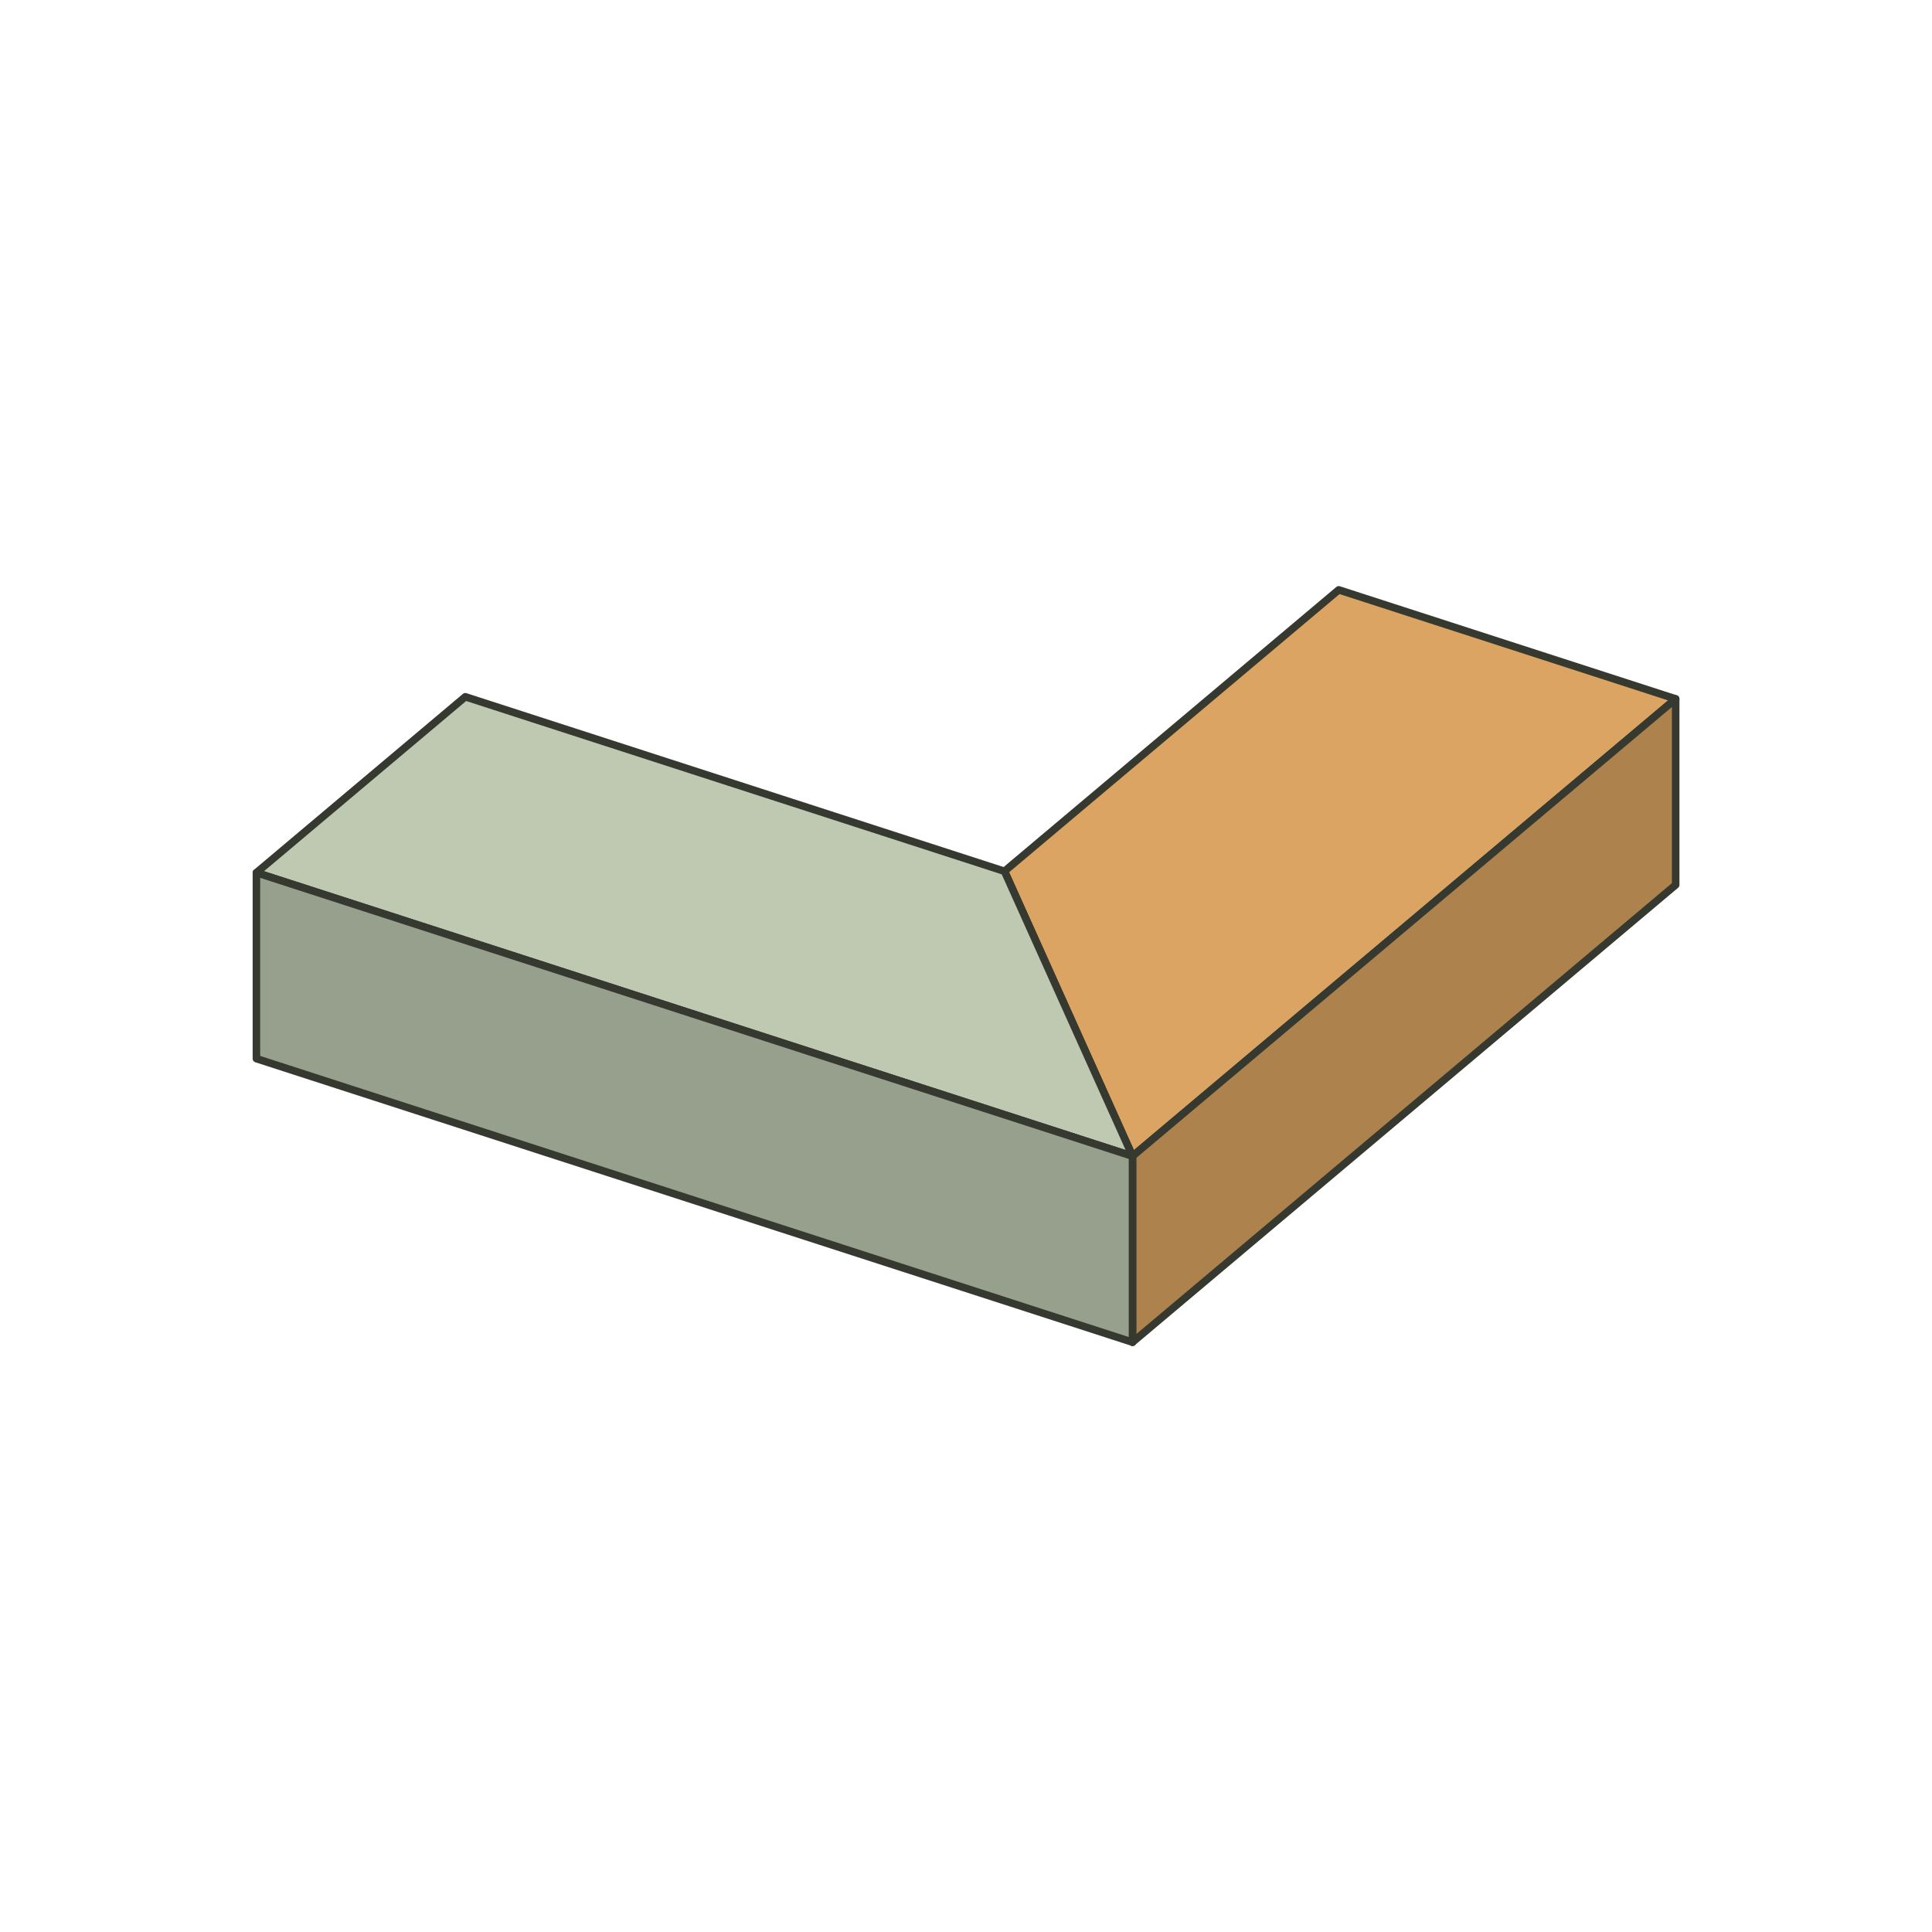
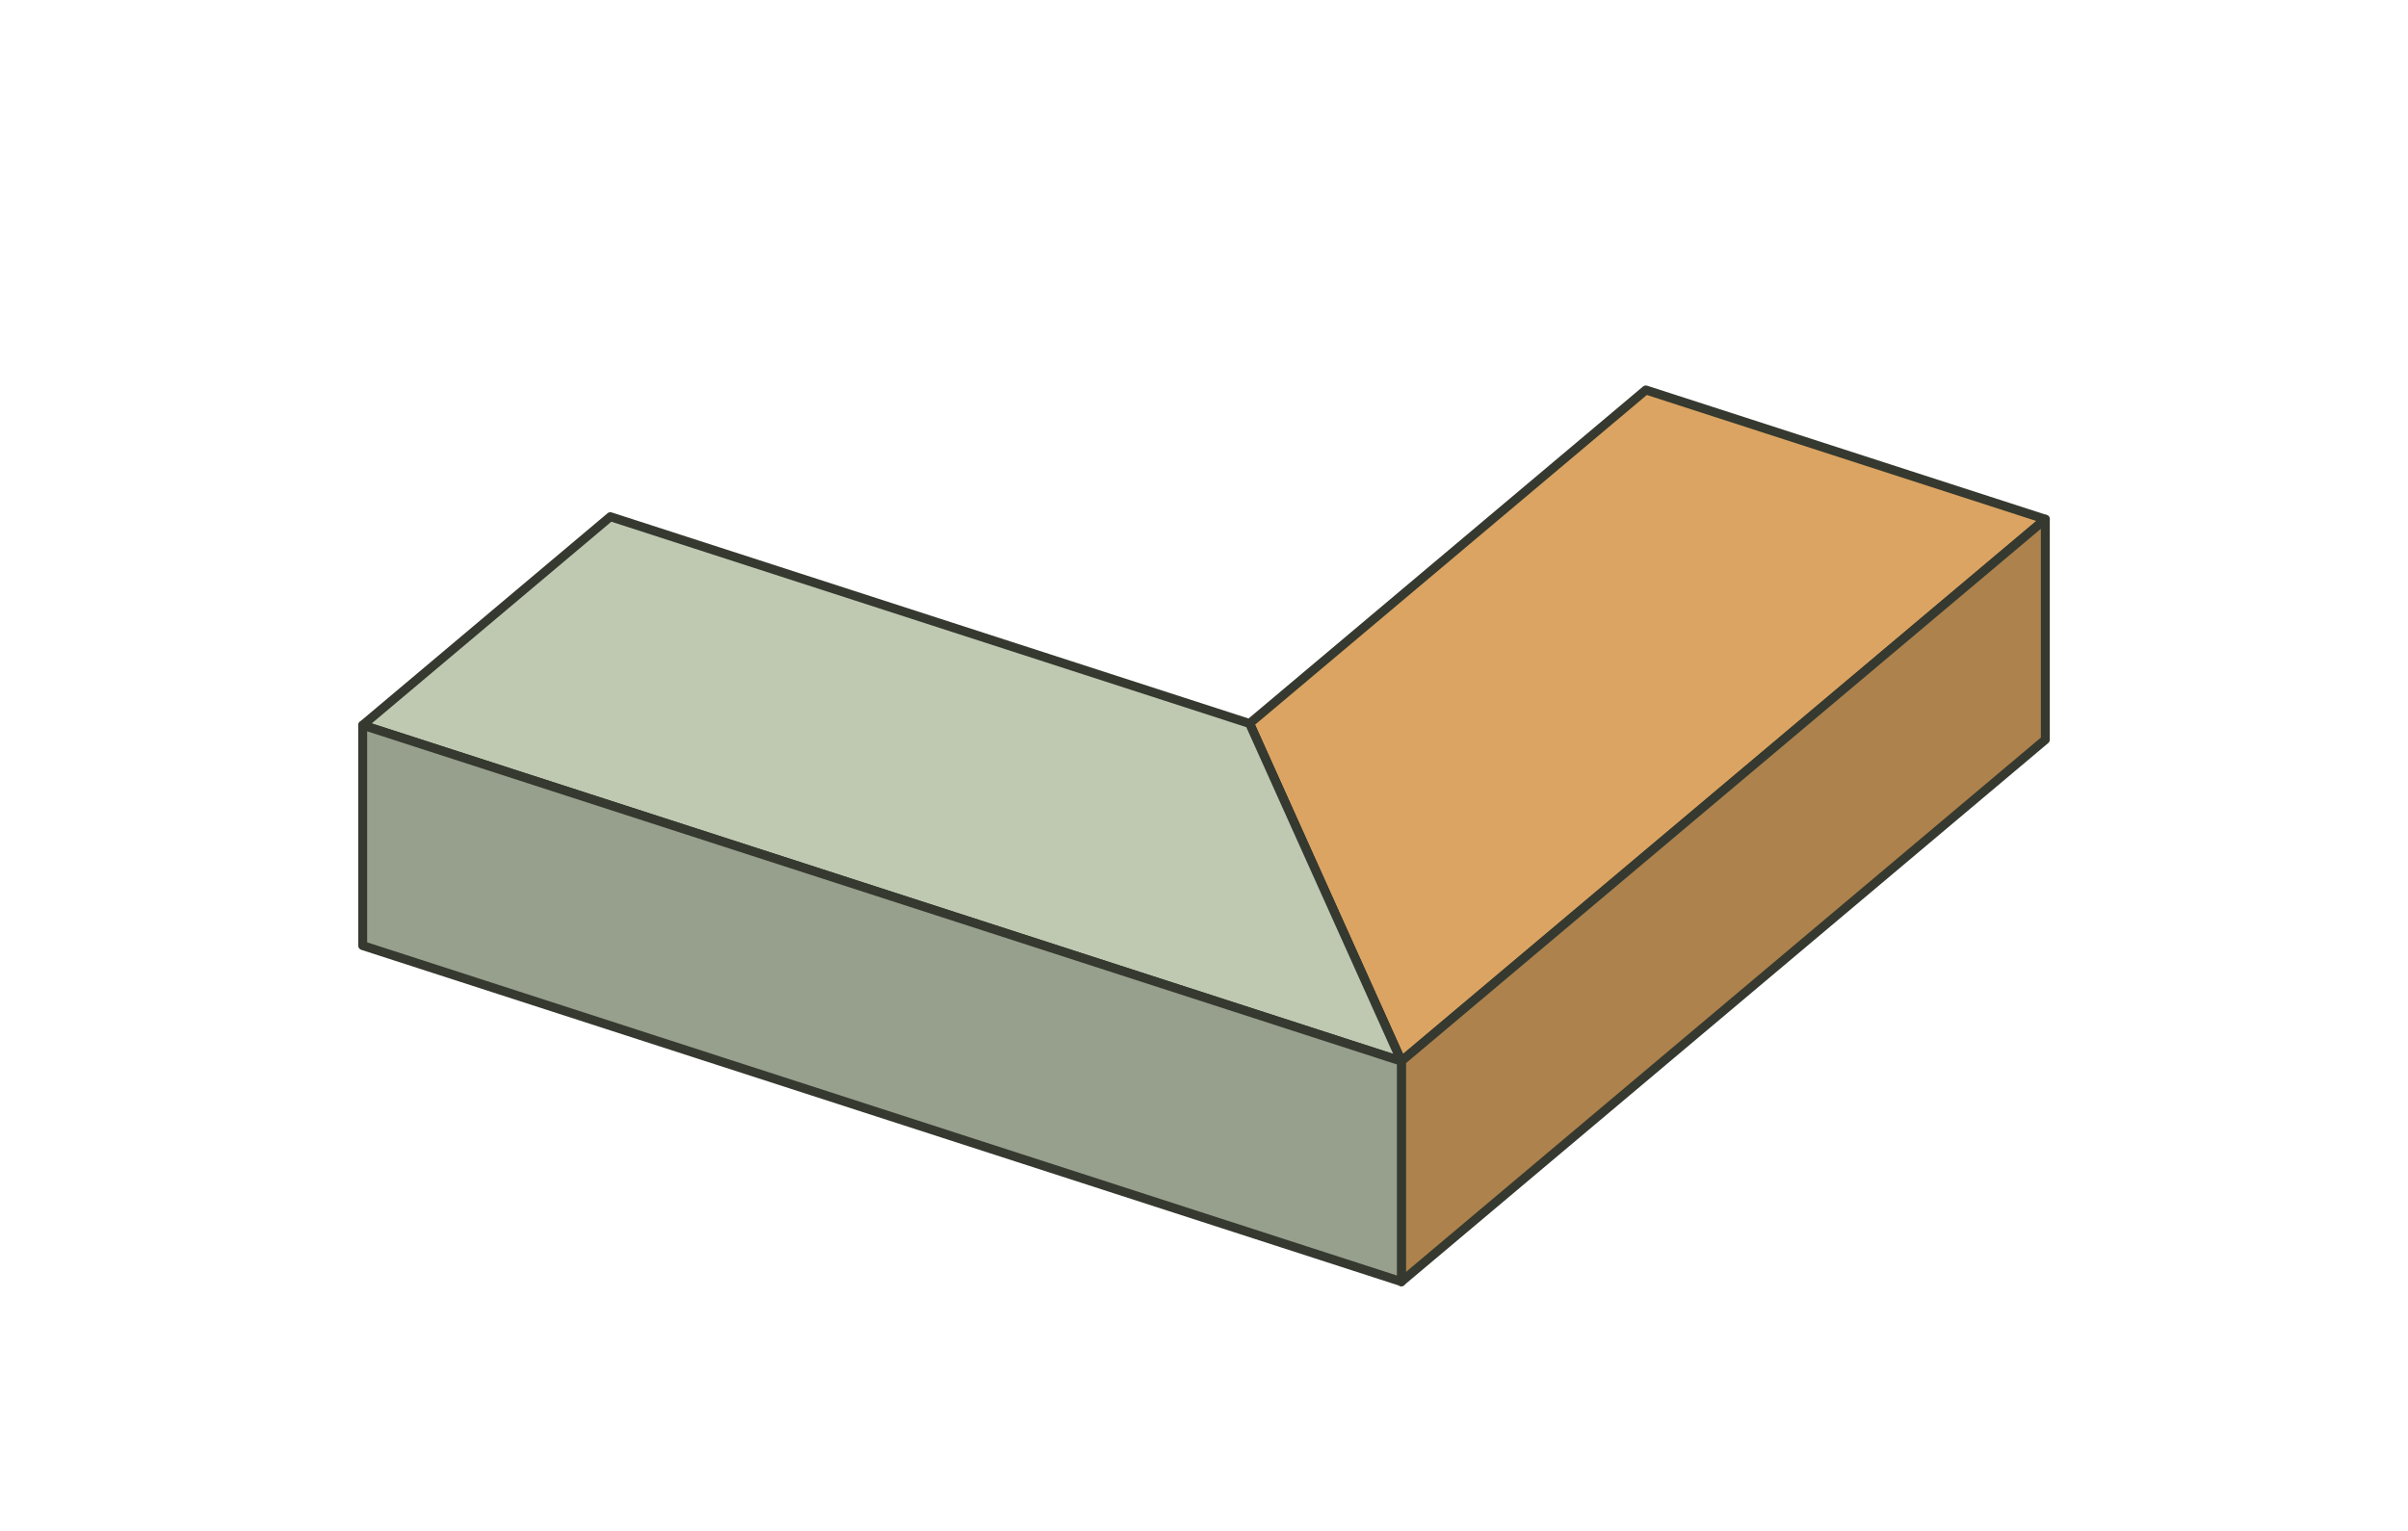
- <svg xmlns="http://www.w3.org/2000/svg" viewBox="-53.90 -60.52 97.46 97.46" role="img">
-   <path d="M-3.230,-16.569 L3.230,-2.196 L30.630,-25.264 L13.632,-30.765 Z" fill="#dba462" fill-rule="evenodd" stroke="#35392f" stroke-width=".38" stroke-linejoin="round" />
-   <path d="M-3.230,-7.187 L3.230,7.187 L3.230,-2.196 L-3.230,-16.569 Z" fill="#ad824d" fill-rule="evenodd" stroke="#35392f" stroke-width=".38" stroke-linejoin="round" />
-   <path d="M3.230,-2.196 L3.230,7.187 L30.630,-15.881 L30.630,-25.264 Z" fill="#ad824d" fill-rule="evenodd" stroke="#35392f" stroke-width=".38" stroke-linejoin="round" />
-   <path d="M-40.965,-16.498 L3.230,-2.196 L-3.230,-16.569 L-30.427,-25.371 Z" fill="#bfc9b2" fill-rule="evenodd" stroke="#35392f" stroke-width=".38" stroke-linejoin="round" />
-   <path d="M-40.965,-7.116 L3.230,7.187 L3.230,-2.196 L-40.965,-16.498 Z" fill="#979f8d" fill-rule="evenodd" stroke="#35392f" stroke-width=".38" stroke-linejoin="round" />
+ <svg xmlns="http://www.w3.org/2000/svg" role="img" viewBox="-56.397 -47.363 102.458 65.148">
+   <path d="M-3.230,-16.569 L3.230,-2.196 L30.630,-25.264 L13.632,-30.765 Z" fill="#dba462" fill-rule="evenodd" stroke="#35392f" stroke-linejoin="round" stroke-width=".38" />
+   <path d="M-3.230,-7.187 L3.230,7.187 L3.230,-2.196 L-3.230,-16.569 Z" fill="#ad824d" fill-rule="evenodd" stroke="#35392f" stroke-linejoin="round" stroke-width=".38" />
+   <path d="M3.230,-2.196 L3.230,7.187 L30.630,-15.881 L30.630,-25.264 Z" fill="#ad824d" fill-rule="evenodd" stroke="#35392f" stroke-linejoin="round" stroke-width=".38" />
+   <path d="M-40.965,-16.498 L3.230,-2.196 L-3.230,-16.569 L-30.427,-25.371 Z" fill="#bfc9b2" fill-rule="evenodd" stroke="#35392f" stroke-linejoin="round" stroke-width=".38" />
+   <path d="M-40.965,-7.116 L3.230,7.187 L3.230,-2.196 L-40.965,-16.498 Z" fill="#979f8d" fill-rule="evenodd" stroke="#35392f" stroke-linejoin="round" stroke-width=".38" />
</svg>
